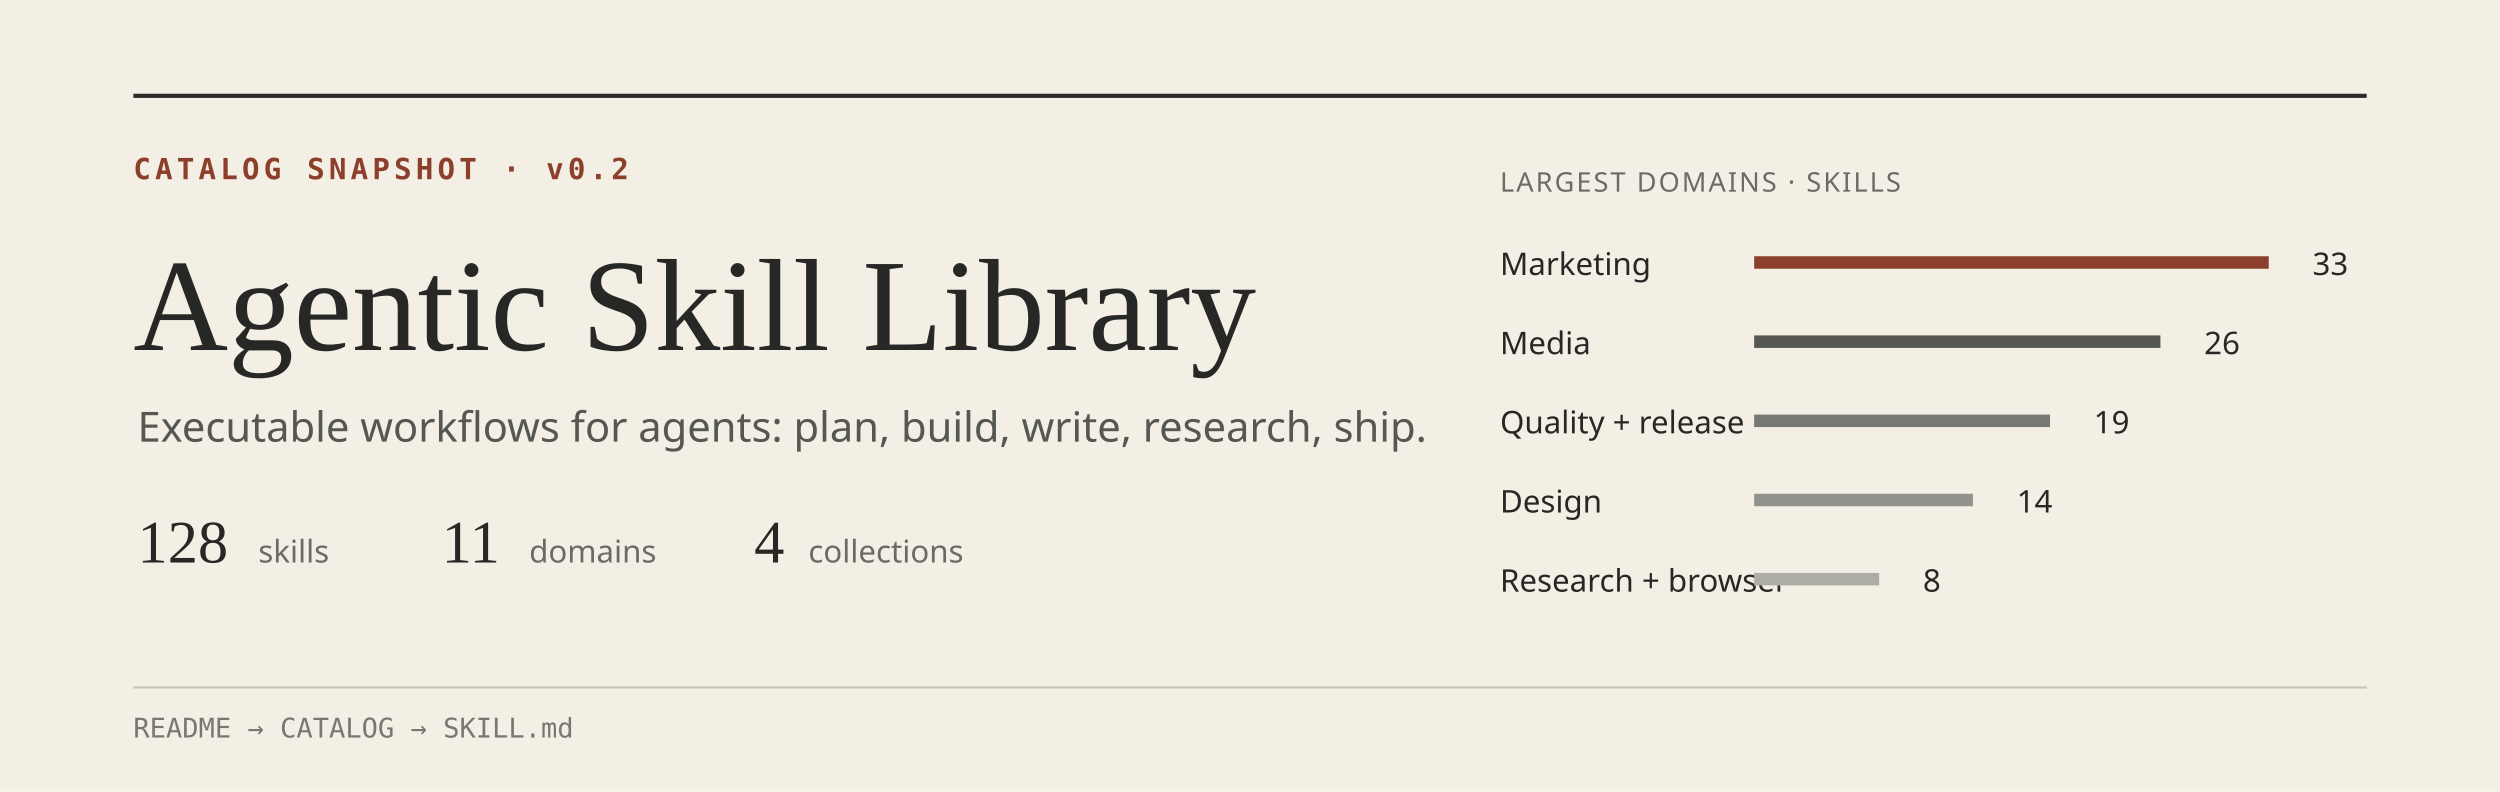
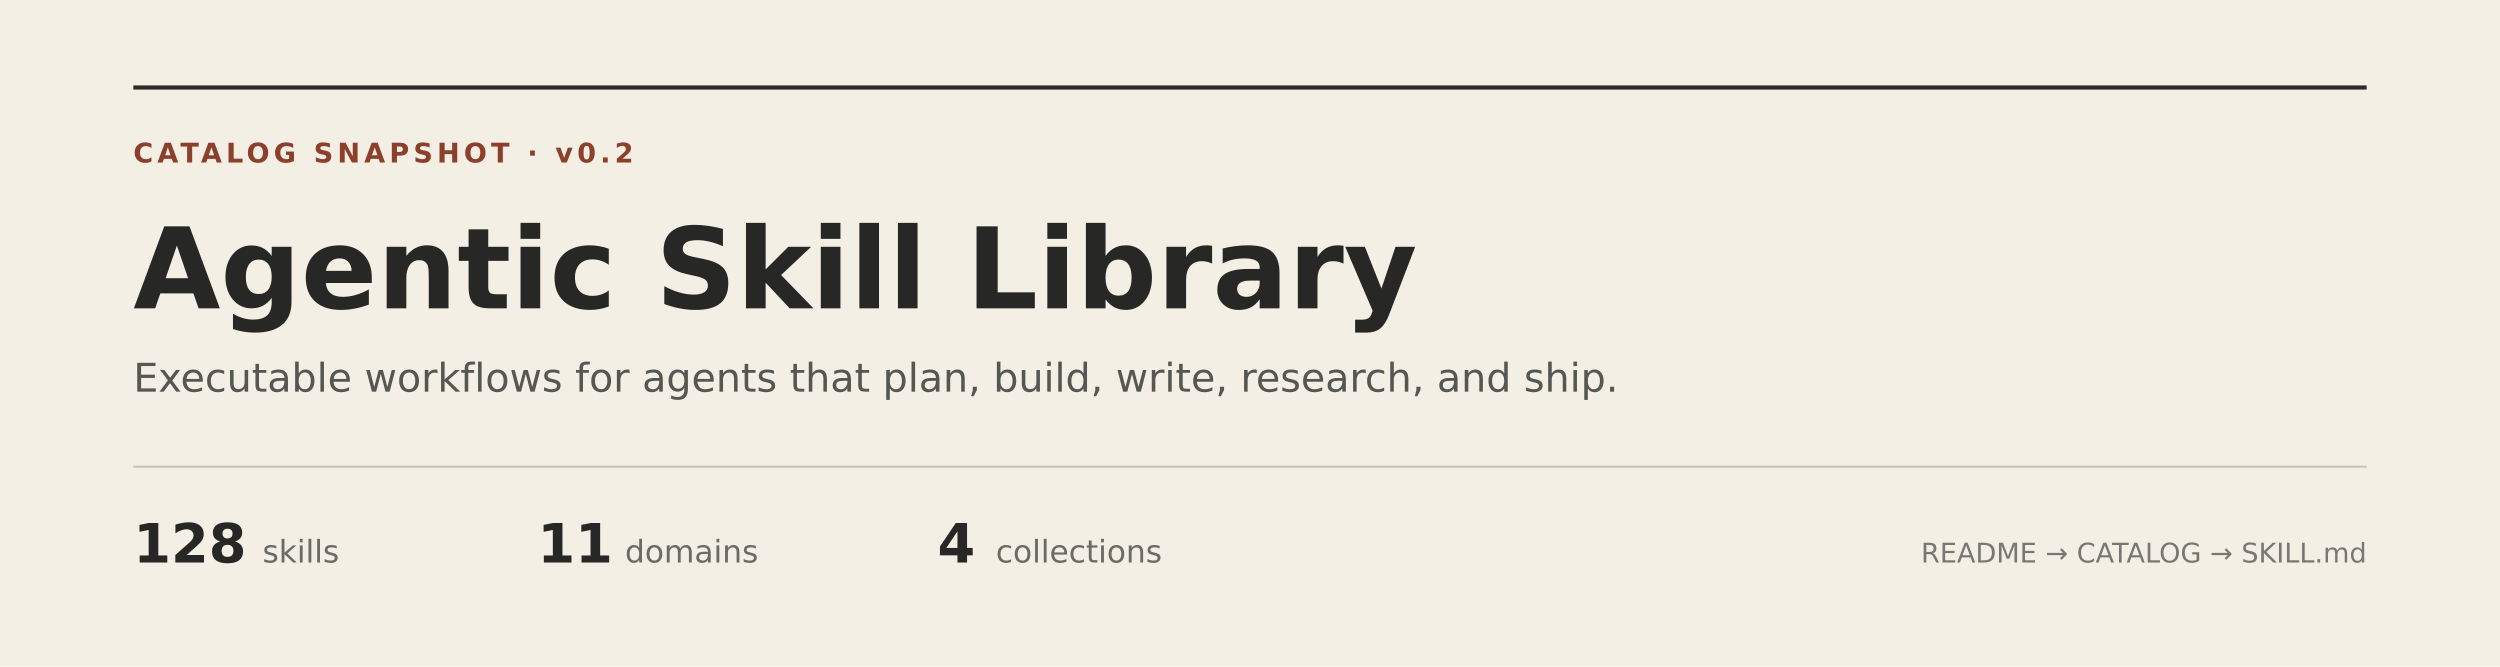
- <svg xmlns="http://www.w3.org/2000/svg" width="1200" height="380" viewBox="0 0 1200 380" role="img">
-   <rect width="1200" height="380" fill="#F3EFE5" />
-   <line x1="64" y1="46" x2="1136" y2="46" stroke="#2B2C2A" stroke-width="2" />
-   <text x="64" y="86" fill="#8C3F2B" font-family="ui-monospace, SFMono-Regular, Menlo, monospace" font-size="14" font-weight="700" letter-spacing="2">CATALOG SNAPSHOT · v0.2</text>
-   <text x="64" y="168" fill="#272826" font-family="Georgia, Times New Roman, serif" font-size="63">Agentic Skill Library</text>
-   <text x="66" y="212" fill="#555753" font-family="ui-sans-serif, system-ui, sans-serif" font-size="20">Executable workflows for agents: plan, build, write, research, ship.</text>
-   <text x="66" y="270" fill="#272826" font-family="Georgia, Times New Roman, serif" font-size="29">128</text>
-   <text x="124" y="270" fill="#6A6B67" font-family="ui-sans-serif, system-ui, sans-serif" font-size="15">skills</text>
-   <text x="212" y="270" fill="#272826" font-family="Georgia, Times New Roman, serif" font-size="29">11</text>
-   <text x="254" y="270" fill="#6A6B67" font-family="ui-sans-serif, system-ui, sans-serif" font-size="15">domains</text>
-   <text x="362" y="270" fill="#272826" font-family="Georgia, Times New Roman, serif" font-size="29">4</text>
-   <text x="388" y="270" fill="#6A6B67" font-family="ui-sans-serif, system-ui, sans-serif" font-size="15">collections</text>
-   <text x="720" y="92" fill="#6A6B67" font-family="ui-sans-serif, system-ui, sans-serif" font-size="13" letter-spacing="1">LARGEST DOMAINS · SKILLS</text>
-   <g font-family="ui-sans-serif, system-ui, sans-serif" font-size="15">
-     <text x="720" y="132" fill="#272826">Marketing</text>
-     <line x1="842" y1="126" x2="1089" y2="126" stroke="#8C3F2B" stroke-width="6" />
-     <text x="1110" y="132" fill="#272826">33</text>
-     <text x="720" y="170" fill="#272826">Media</text>
-     <line x1="842" y1="164" x2="1037" y2="164" stroke="#555753" stroke-width="6" />
-     <text x="1058" y="170" fill="#272826">26</text>
-     <text x="720" y="208" fill="#272826">Quality + release</text>
-     <line x1="842" y1="202" x2="984" y2="202" stroke="#777873" stroke-width="6" />
-     <text x="1005" y="208" fill="#272826">19</text>
-     <text x="720" y="246" fill="#272826">Design</text>
-     <line x1="842" y1="240" x2="947" y2="240" stroke="#92938D" stroke-width="6" />
-     <text x="968" y="246" fill="#272826">14</text>
-     <text x="720" y="284" fill="#272826">Research + browser</text>
-     <line x1="842" y1="278" x2="902" y2="278" stroke="#ADADA6" stroke-width="6" />
-     <text x="923" y="284" fill="#272826">8</text>
+ <svg xmlns="http://www.w3.org/2000/svg" width="1200" height="320" viewBox="0 0 1200 320" role="img">
+   <rect width="1200" height="320" fill="#F3EFE5" />
+   <line x1="64" y1="42" x2="1136" y2="42" stroke="#2B2C2A" stroke-width="2" />
+   <text x="64" y="78" fill="#8C3F2B" font-family="DejaVu Sans, sans-serif" font-size="13" font-weight="700" letter-spacing="2">CATALOG SNAPSHOT · v0.2</text>
+   <text x="64" y="148" fill="#272826" font-family="DejaVu Sans, sans-serif" font-size="54" font-weight="700">Agentic Skill Library</text>
+   <text x="64" y="188" fill="#555753" font-family="DejaVu Sans, sans-serif" font-size="19">Executable workflows for agents that plan, build, write, research, and ship.</text>
+   <line x1="64" y1="224" x2="1136" y2="224" stroke="#C9C4B9" stroke-width="1" />
+   <g font-family="DejaVu Sans, sans-serif">
+     <text x="64" y="270" fill="#272826" font-size="26" font-weight="700">128</text>
+     <text x="126" y="270" fill="#6A6B67" font-size="15">skills</text>
+     <text x="258" y="270" fill="#272826" font-size="26" font-weight="700">11</text>
+     <text x="300" y="270" fill="#6A6B67" font-size="15">domains</text>
+     <text x="450" y="270" fill="#272826" font-size="26" font-weight="700">4</text>
+     <text x="478" y="270" fill="#6A6B67" font-size="15">collections</text>
+     <text x="1136" y="270" text-anchor="end" fill="#777873" font-size="13">README → CATALOG → SKILL.md</text>
  </g>
-   <line x1="64" y1="330" x2="1136" y2="330" stroke="#C9C4B9" stroke-width="1" />
-   <text x="64" y="354" fill="#777873" font-family="ui-monospace, SFMono-Regular, Menlo, monospace" font-size="13">README → CATALOG → SKILL.md</text>
</svg>
